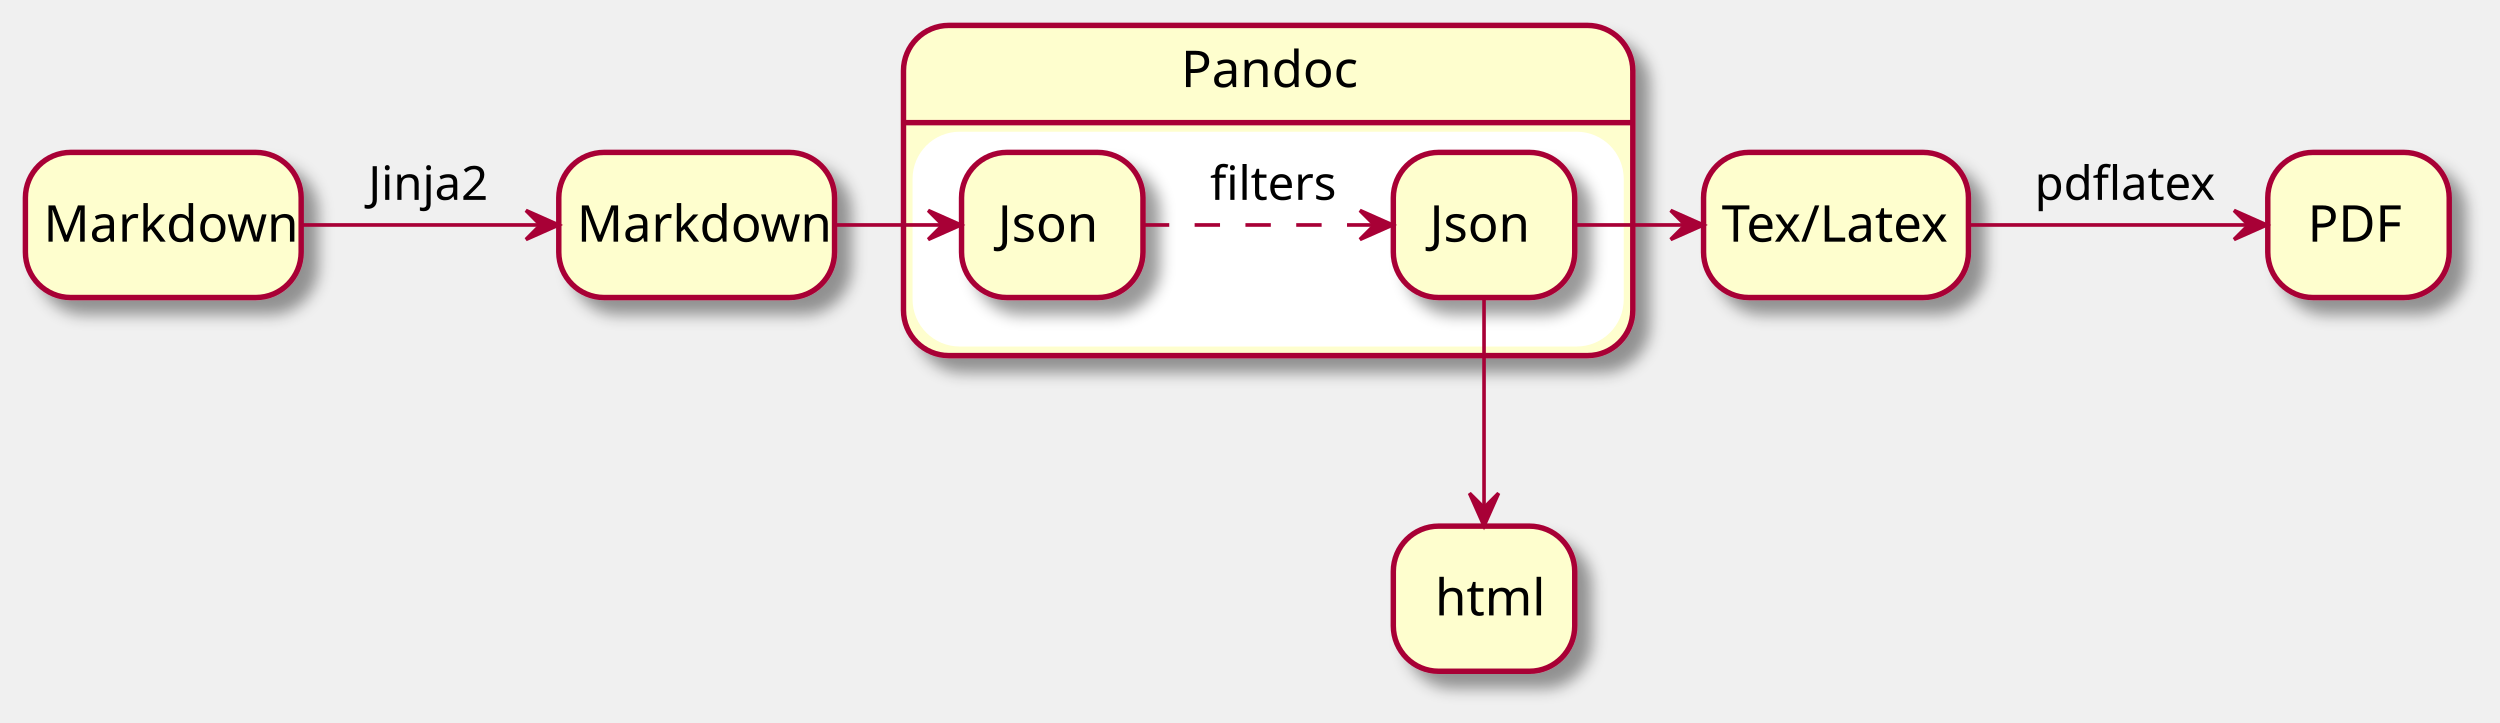
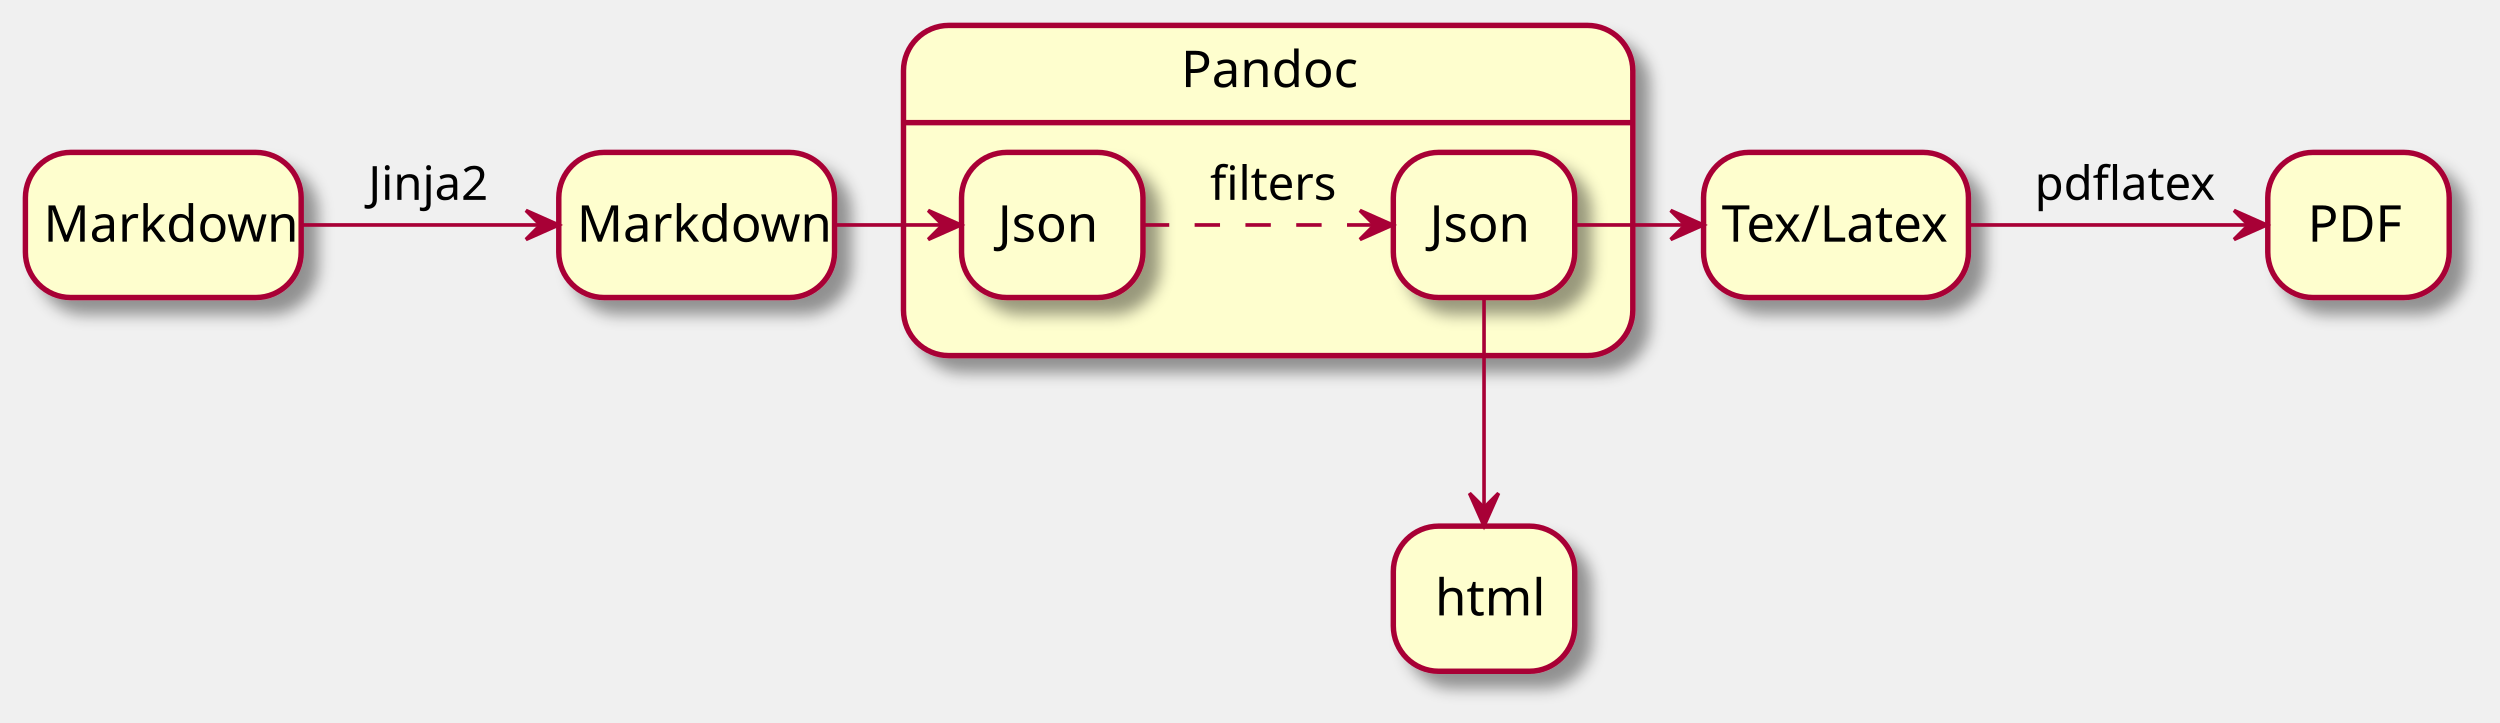
- <svg xmlns="http://www.w3.org/2000/svg" contentScriptType="application/ecmascript" contentStyleType="text/css" height="199px" preserveAspectRatio="none" style="width:689px;height:199px;background:#FFFFFF;" version="1.1" viewBox="0 0 689 199" width="689px" zoomAndPan="magnify">
+ <svg xmlns="http://www.w3.org/2000/svg" contentScriptType="application/ecmascript" contentStyleType="text/css" height="199px" preserveAspectRatio="none" style="width:689px;height:199px;background:#00000000;" version="1.1" viewBox="0 0 689 199" width="689px" zoomAndPan="magnify">
  <defs>
-     <filter height="300%" id="f6sauhxnll20b" width="300%" x="-1" y="-1">
+     <filter height="300%" id="f1kbfltnyozl51" width="300%" x="-1" y="-1">
      <feGaussianBlur result="blurOut" stdDeviation="2.0" />
      <feColorMatrix in="blurOut" result="blurOut2" type="matrix" values="0 0 0 0 0 0 0 0 0 0 0 0 0 0 0 0 0 0 .4 0" />
      <feOffset dx="4.0" dy="4.0" in="blurOut2" result="blurOut3" />
      <feBlend in="SourceGraphic" in2="blurOut3" mode="normal" />
    </filter>
  </defs>
  <g>
-     <rect fill="#FEFECE" filter="url(#f6sauhxnll20b)" height="91" rx="12.5" ry="12.5" style="stroke:#A80036;stroke-width:1.5;" width="201" x="249" y="7" />
-     <rect fill="#FFFFFF" height="58.2" rx="12.5" ry="12.5" style="stroke:#FFFFFF;stroke-width:1.0;" width="195" x="252" y="36.8" />
-     <line style="stroke:#A80036;stroke-width:1.5;" x1="249" x2="450" y1="33.8" y2="33.8" />
+     <rect fill="#FEFECE" filter="url(#f1kbfltnyozl51)" height="91" rx="12.5" ry="12.5" style="stroke:#A80036;stroke-width:1.5;" width="201" x="249" y="7" />
+     <rect height="58.2" rx="12.5" ry="12.5" style="stroke:#00000000;stroke-width:1.0;fill:none;" width="195" x="252" y="36.8" />
+     <line style="stroke:#A80036;stroke-width:1.5;fill:none;" x1="249" x2="450" y1="33.8" y2="33.8" />
    <text fill="#000000" font-family="sans-serif" font-size="14" lengthAdjust="spacing" textLength="48" x="325.5" y="24.006">Pandoc</text>
-     <rect fill="#FEFECE" filter="url(#f6sauhxnll20b)" height="40" rx="12.5" ry="12.5" style="stroke:#A80036;stroke-width:1.5;" width="50" x="265" y="42" />
+     <rect fill="#FEFECE" filter="url(#f1kbfltnyozl51)" height="40" rx="12.5" ry="12.5" style="stroke:#A80036;stroke-width:1.5;" width="50" x="265" y="42" />
    <text fill="#000000" font-family="sans-serif" font-size="14" lengthAdjust="spacing" textLength="30" x="275" y="66.606">Json</text>
-     <rect fill="#FEFECE" filter="url(#f6sauhxnll20b)" height="40" rx="12.5" ry="12.5" style="stroke:#A80036;stroke-width:1.5;" width="50" x="384" y="42" />
+     <rect fill="#FEFECE" filter="url(#f1kbfltnyozl51)" height="40" rx="12.5" ry="12.5" style="stroke:#A80036;stroke-width:1.5;" width="50" x="384" y="42" />
    <text fill="#000000" font-family="sans-serif" font-size="14" lengthAdjust="spacing" textLength="30" x="394" y="66.606">Json</text>
-     <rect fill="#FEFECE" filter="url(#f6sauhxnll20b)" height="40" rx="12.5" ry="12.5" style="stroke:#A80036;stroke-width:1.5;" width="76" x="7" y="42" />
+     <rect fill="#FEFECE" filter="url(#f1kbfltnyozl51)" height="40" rx="12.5" ry="12.5" style="stroke:#A80036;stroke-width:1.5;" width="76" x="7" y="42" />
    <text fill="#000000" font-family="sans-serif" font-size="14" lengthAdjust="spacing" textLength="66" x="12" y="66.606">Markdown</text>
-     <rect fill="#FEFECE" filter="url(#f6sauhxnll20b)" height="40" rx="12.5" ry="12.5" style="stroke:#A80036;stroke-width:1.5;" width="76" x="154" y="42" />
+     <rect fill="#FEFECE" filter="url(#f1kbfltnyozl51)" height="40" rx="12.5" ry="12.5" style="stroke:#A80036;stroke-width:1.5;" width="76" x="154" y="42" />
    <text fill="#000000" font-family="sans-serif" font-size="14" lengthAdjust="spacing" textLength="66" x="159" y="66.606">Markdown</text>
-     <rect fill="#FEFECE" filter="url(#f6sauhxnll20b)" height="40" rx="12.5" ry="12.5" style="stroke:#A80036;stroke-width:1.5;" width="73" x="469.5" y="42" />
+     <rect fill="#FEFECE" filter="url(#f1kbfltnyozl51)" height="40" rx="12.5" ry="12.5" style="stroke:#A80036;stroke-width:1.5;" width="73" x="469.5" y="42" />
    <text fill="#000000" font-family="sans-serif" font-size="14" lengthAdjust="spacing" textLength="63" x="474.5" y="66.606">Tex/Latex</text>
-     <rect fill="#FEFECE" filter="url(#f6sauhxnll20b)" height="40" rx="12.5" ry="12.5" style="stroke:#A80036;stroke-width:1.5;" width="50" x="384" y="145" />
+     <rect fill="#FEFECE" filter="url(#f1kbfltnyozl51)" height="40" rx="12.5" ry="12.5" style="stroke:#A80036;stroke-width:1.5;" width="50" x="384" y="145" />
    <text fill="#000000" font-family="sans-serif" font-size="14" lengthAdjust="spacing" textLength="27" x="395.5" y="169.606">html</text>
-     <rect fill="#FEFECE" filter="url(#f6sauhxnll20b)" height="40" rx="12.5" ry="12.5" style="stroke:#A80036;stroke-width:1.5;" width="50" x="625" y="42" />
+     <rect fill="#FEFECE" filter="url(#f1kbfltnyozl51)" height="40" rx="12.5" ry="12.5" style="stroke:#A80036;stroke-width:1.5;" width="50" x="625" y="42" />
    <text fill="#000000" font-family="sans-serif" font-size="14" lengthAdjust="spacing" textLength="28" x="636" y="66.606">PDF</text>
    <path d="M83.24,62 C103.32,62 127.99,62 148.76,62 " fill="none" id="md1-to-md2" style="stroke:#A80036;stroke-width:1.0;" />
    <polygon fill="#A80036" points="153.95,62,144.95,58,148.95,62,144.95,66,153.95,62" style="stroke:#A80036;stroke-width:1.0;" />
    <text fill="#000000" font-family="sans-serif" font-size="13" lengthAdjust="spacing" textLength="34" x="101.5" y="55.077">Jinja2</text>
    <path d="M315.24,62 C333.77,62 359.04,62 378.68,62 " fill="none" id="js1-to-js2" style="stroke:#A80036;stroke-width:1.0;stroke-dasharray:7.0,7.0;" />
    <polygon fill="#A80036" points="383.8,62,374.8,58,378.8,62,374.8,66,383.8,62" style="stroke:#A80036;stroke-width:1.0;" />
    <text fill="#000000" font-family="sans-serif" font-size="13" lengthAdjust="spacing" textLength="32" x="333.5" y="55.077">filters</text>
    <path d="M230.28,62 C240.08,62 249.88,62 259.68,62 " fill="none" id="md2-to-js1" style="stroke:#A80036;stroke-width:1.0;" />
    <polygon fill="#A80036" points="264.81,62,255.81,58,259.81,62,255.81,66,264.81,62" style="stroke:#A80036;stroke-width:1.0;" />
    <path d="M434.01,62 C444.07,62 454.12,62 464.18,62 " fill="none" id="js2-to-tex" style="stroke:#A80036;stroke-width:1.0;" />
    <polygon fill="#A80036" points="469.44,62,460.44,58,464.44,62,460.44,66,469.44,62" style="stroke:#A80036;stroke-width:1.0;" />
    <path d="M409,82.47 C409,98.79 409,122.15 409,139.69 " fill="none" id="js2-to-html" style="stroke:#A80036;stroke-width:1.0;" />
    <polygon fill="#A80036" points="409,144.93,413,135.93,409,139.93,405,135.93,409,144.93" style="stroke:#A80036;stroke-width:1.0;" />
    <path d="M542.71,62 C566.47,62 597.04,62 619.47,62 " fill="none" id="tex-to-PDF" style="stroke:#A80036;stroke-width:1.0;" />
    <polygon fill="#A80036" points="624.7,62,615.7,58,619.7,62,615.7,66,624.7,62" style="stroke:#A80036;stroke-width:1.0;" />
    <text fill="#000000" font-family="sans-serif" font-size="13" lengthAdjust="spacing" textLength="46" x="560.75" y="55.077">pdflatex</text>
  </g>
</svg>
